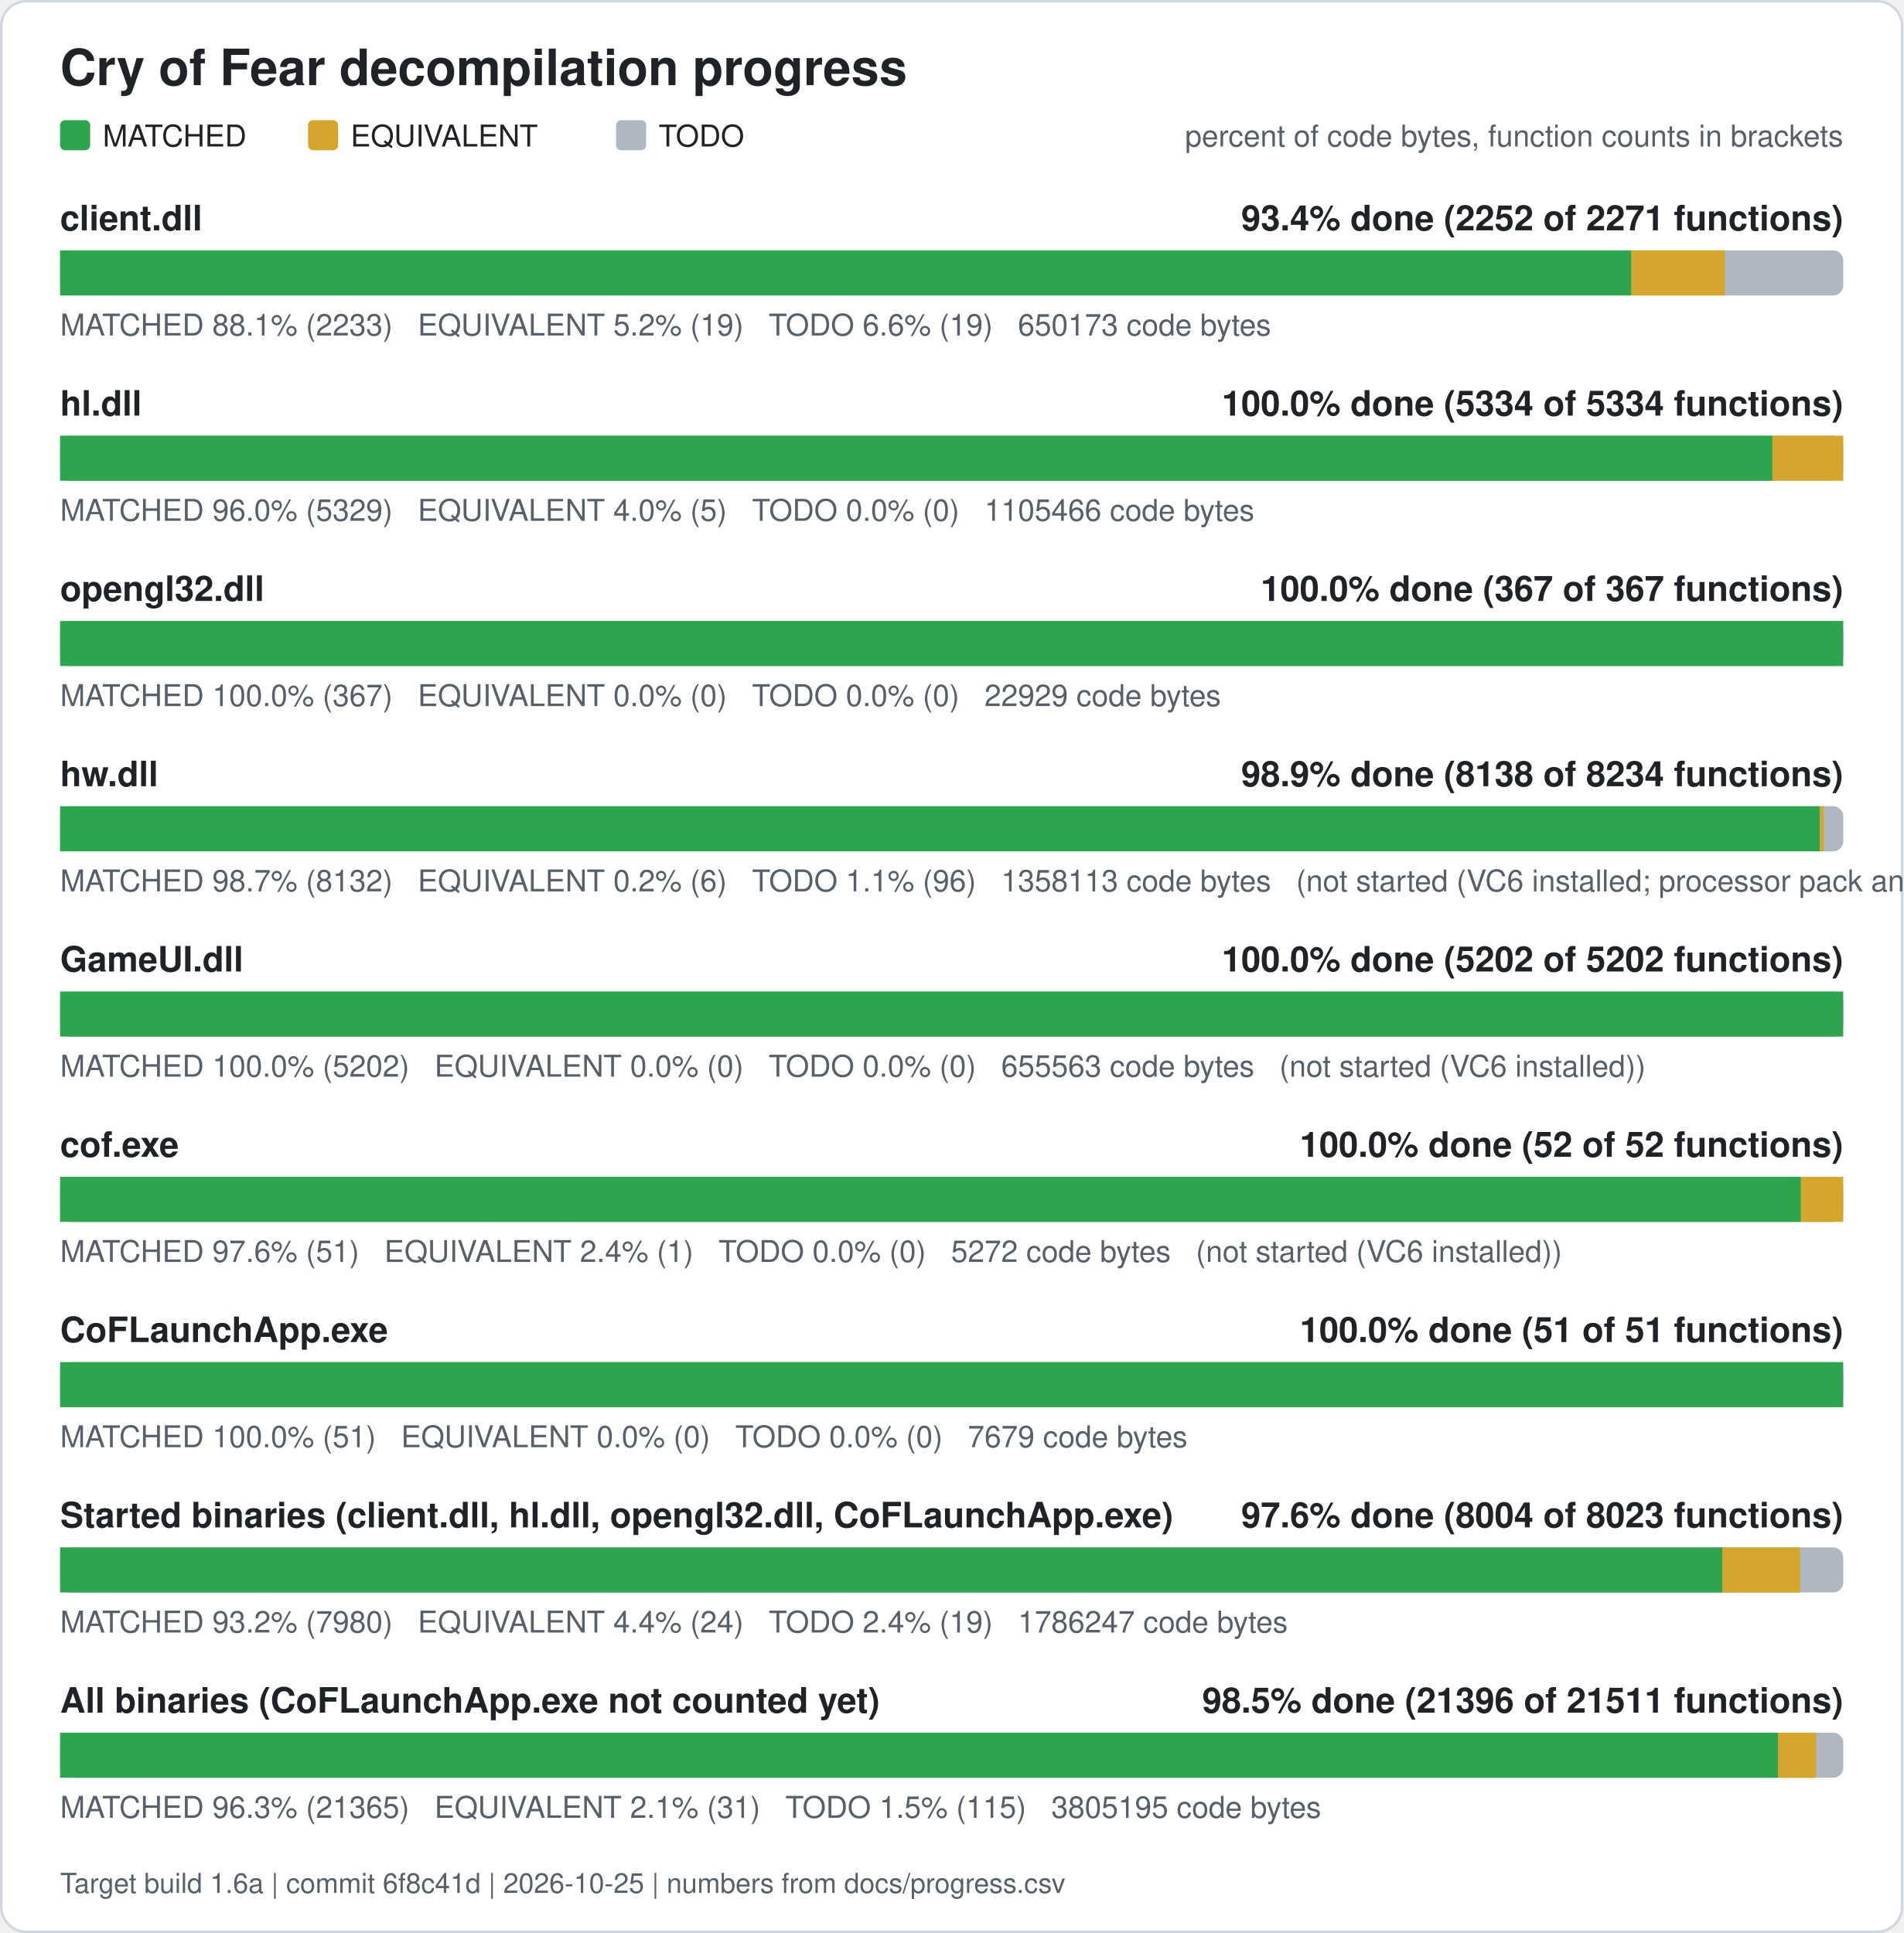
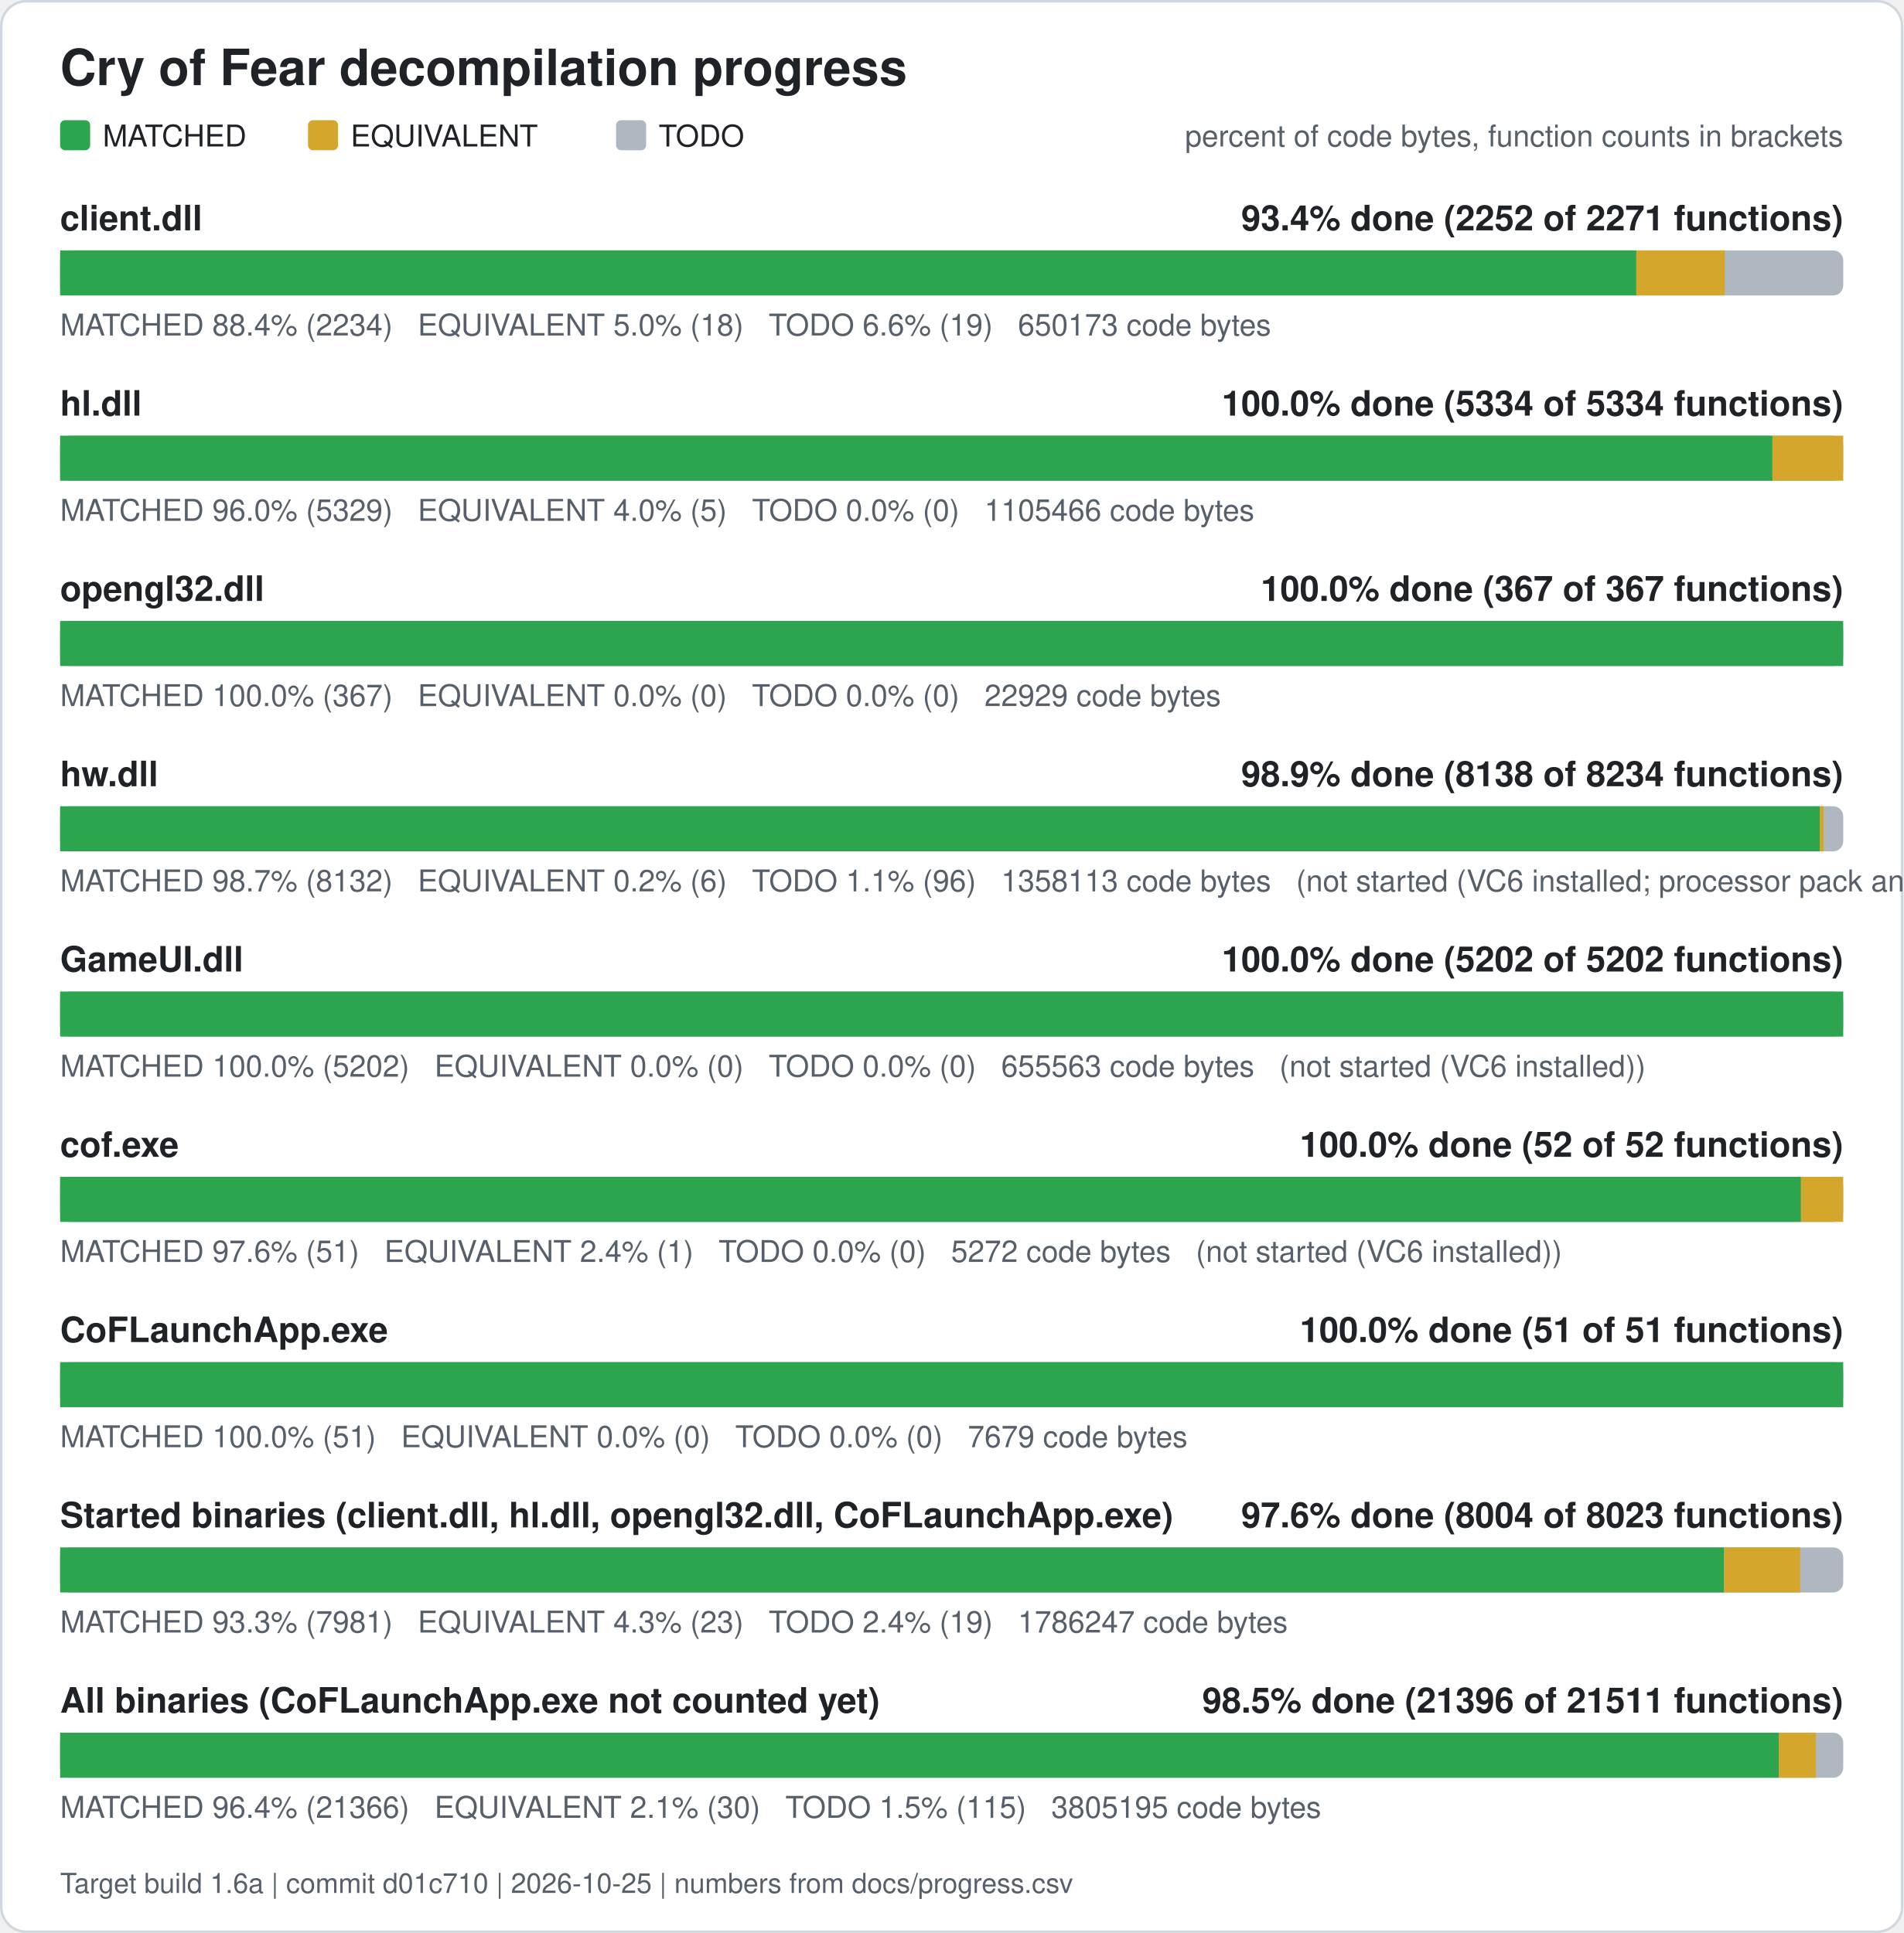
<svg xmlns="http://www.w3.org/2000/svg" width="760" height="772" viewBox="0 0 760 772" role="img" aria-label="Cry of Fear decompilation progress">
  <rect x="0.5" y="0.5" width="759" height="771" rx="10" fill="#ffffff" stroke="#d0d7de" />
  <text x="24" y="34" font-family="Segoe UI, Helvetica, Arial, sans-serif" font-size="20" font-weight="600" fill="#1f2328">Cry of Fear decompilation progress</text>
  <rect x="24" y="48" width="12" height="12" rx="2" fill="#2da44e" />
  <text x="41" y="58.5" font-family="Segoe UI, Helvetica, Arial, sans-serif" font-size="12" fill="#1f2328">MATCHED</text>
  <rect x="123" y="48" width="12" height="12" rx="2" fill="#d4a72c" />
  <text x="140" y="58.5" font-family="Segoe UI, Helvetica, Arial, sans-serif" font-size="12" fill="#1f2328">EQUIVALENT</text>
  <rect x="246" y="48" width="12" height="12" rx="2" fill="#afb8c1" />
  <text x="263" y="58.5" font-family="Segoe UI, Helvetica, Arial, sans-serif" font-size="12" fill="#1f2328">TODO</text>
  <text x="736" y="58.5" font-family="Segoe UI, Helvetica, Arial, sans-serif" font-size="12" fill="#57606a" text-anchor="end">percent of code bytes, function counts in brackets</text>
  <text x="24" y="92" font-family="Segoe UI, Helvetica, Arial, sans-serif" font-size="14" font-weight="600" fill="#1f2328">client.dll</text>
  <text x="736" y="92" font-family="Segoe UI, Helvetica, Arial, sans-serif" font-size="14" font-weight="600" fill="#1f2328" text-anchor="end">93.4% done (2252 of 2271 functions)</text>
  <rect x="24" y="100" width="712" height="18" rx="4" fill="#afb8c1" />
-   <rect x="24.00" y="100" width="627.41" height="18" fill="#2da44e" />
-   <rect x="651.41" y="100" width="37.30" height="18" fill="#d4a72c" />
-   <text x="24" y="134" font-family="Segoe UI, Helvetica, Arial, sans-serif" font-size="12" fill="#57606a" xml:space="preserve">MATCHED 88.1% (2233)   EQUIVALENT 5.2% (19)   TODO 6.6% (19)   650173 code bytes</text>
+   <rect x="24.00" y="100" width="629.38" height="18" fill="#2da44e" />
+   <rect x="653.38" y="100" width="35.33" height="18" fill="#d4a72c" />
+   <text x="24" y="134" font-family="Segoe UI, Helvetica, Arial, sans-serif" font-size="12" fill="#57606a" xml:space="preserve">MATCHED 88.4% (2234)   EQUIVALENT 5.0% (18)   TODO 6.6% (19)   650173 code bytes</text>
  <text x="24" y="166" font-family="Segoe UI, Helvetica, Arial, sans-serif" font-size="14" font-weight="600" fill="#1f2328">hl.dll</text>
  <text x="736" y="166" font-family="Segoe UI, Helvetica, Arial, sans-serif" font-size="14" font-weight="600" fill="#1f2328" text-anchor="end">100.0% done (5334 of 5334 functions)</text>
  <rect x="24" y="174" width="712" height="18" rx="4" fill="#afb8c1" />
  <rect x="24.00" y="174" width="683.73" height="18" fill="#2da44e" />
  <rect x="707.73" y="174" width="28.27" height="18" fill="#d4a72c" />
  <text x="24" y="208" font-family="Segoe UI, Helvetica, Arial, sans-serif" font-size="12" fill="#57606a" xml:space="preserve">MATCHED 96.0% (5329)   EQUIVALENT 4.0% (5)   TODO 0.0% (0)   1105466 code bytes</text>
  <text x="24" y="240" font-family="Segoe UI, Helvetica, Arial, sans-serif" font-size="14" font-weight="600" fill="#1f2328">opengl32.dll</text>
  <text x="736" y="240" font-family="Segoe UI, Helvetica, Arial, sans-serif" font-size="14" font-weight="600" fill="#1f2328" text-anchor="end">100.0% done (367 of 367 functions)</text>
  <rect x="24" y="248" width="712" height="18" rx="4" fill="#afb8c1" />
  <rect x="24.00" y="248" width="712.00" height="18" fill="#2da44e" />
  <text x="24" y="282" font-family="Segoe UI, Helvetica, Arial, sans-serif" font-size="12" fill="#57606a" xml:space="preserve">MATCHED 100.0% (367)   EQUIVALENT 0.0% (0)   TODO 0.0% (0)   22929 code bytes</text>
  <text x="24" y="314" font-family="Segoe UI, Helvetica, Arial, sans-serif" font-size="14" font-weight="600" fill="#1f2328">hw.dll</text>
  <text x="736" y="314" font-family="Segoe UI, Helvetica, Arial, sans-serif" font-size="14" font-weight="600" fill="#1f2328" text-anchor="end">98.9% done (8138 of 8234 functions)</text>
  <rect x="24" y="322" width="712" height="18" rx="4" fill="#afb8c1" />
  <rect x="24.00" y="322" width="702.63" height="18" fill="#2da44e" />
  <rect x="726.63" y="322" width="1.57" height="18" fill="#d4a72c" />
  <text x="24" y="356" font-family="Segoe UI, Helvetica, Arial, sans-serif" font-size="12" fill="#57606a" xml:space="preserve">MATCHED 98.7% (8132)   EQUIVALENT 0.2% (6)   TODO 1.1% (96)   1358113 code bytes   (not started (VC6 installed; processor pack and VS 2005 objects need those compilers))</text>
  <text x="24" y="388" font-family="Segoe UI, Helvetica, Arial, sans-serif" font-size="14" font-weight="600" fill="#1f2328">GameUI.dll</text>
  <text x="736" y="388" font-family="Segoe UI, Helvetica, Arial, sans-serif" font-size="14" font-weight="600" fill="#1f2328" text-anchor="end">100.0% done (5202 of 5202 functions)</text>
  <rect x="24" y="396" width="712" height="18" rx="4" fill="#afb8c1" />
  <rect x="24.00" y="396" width="712.00" height="18" fill="#2da44e" />
  <text x="24" y="430" font-family="Segoe UI, Helvetica, Arial, sans-serif" font-size="12" fill="#57606a" xml:space="preserve">MATCHED 100.0% (5202)   EQUIVALENT 0.0% (0)   TODO 0.0% (0)   655563 code bytes   (not started (VC6 installed))</text>
  <text x="24" y="462" font-family="Segoe UI, Helvetica, Arial, sans-serif" font-size="14" font-weight="600" fill="#1f2328">cof.exe</text>
  <text x="736" y="462" font-family="Segoe UI, Helvetica, Arial, sans-serif" font-size="14" font-weight="600" fill="#1f2328" text-anchor="end">100.0% done (52 of 52 functions)</text>
  <rect x="24" y="470" width="712" height="18" rx="4" fill="#afb8c1" />
  <rect x="24.00" y="470" width="695.12" height="18" fill="#2da44e" />
  <rect x="719.12" y="470" width="16.88" height="18" fill="#d4a72c" />
  <text x="24" y="504" font-family="Segoe UI, Helvetica, Arial, sans-serif" font-size="12" fill="#57606a" xml:space="preserve">MATCHED 97.6% (51)   EQUIVALENT 2.4% (1)   TODO 0.0% (0)   5272 code bytes   (not started (VC6 installed))</text>
  <text x="24" y="536" font-family="Segoe UI, Helvetica, Arial, sans-serif" font-size="14" font-weight="600" fill="#1f2328">CoFLaunchApp.exe</text>
  <text x="736" y="536" font-family="Segoe UI, Helvetica, Arial, sans-serif" font-size="14" font-weight="600" fill="#1f2328" text-anchor="end">100.0% done (51 of 51 functions)</text>
  <rect x="24" y="544" width="712" height="18" rx="4" fill="#afb8c1" />
  <rect x="24.00" y="544" width="712.00" height="18" fill="#2da44e" />
  <text x="24" y="578" font-family="Segoe UI, Helvetica, Arial, sans-serif" font-size="12" fill="#57606a" xml:space="preserve">MATCHED 100.0% (51)   EQUIVALENT 0.0% (0)   TODO 0.0% (0)   7679 code bytes</text>
  <text x="24" y="610" font-family="Segoe UI, Helvetica, Arial, sans-serif" font-size="14" font-weight="600" fill="#1f2328">Started binaries (client.dll, hl.dll, opengl32.dll, CoFLaunchApp.exe)</text>
  <text x="736" y="610" font-family="Segoe UI, Helvetica, Arial, sans-serif" font-size="14" font-weight="600" fill="#1f2328" text-anchor="end">97.6% done (8004 of 8023 functions)</text>
  <rect x="24" y="618" width="712" height="18" rx="4" fill="#afb8c1" />
-   <rect x="24.00" y="618" width="663.71" height="18" fill="#2da44e" />
-   <rect x="687.71" y="618" width="31.07" height="18" fill="#d4a72c" />
-   <text x="24" y="652" font-family="Segoe UI, Helvetica, Arial, sans-serif" font-size="12" fill="#57606a" xml:space="preserve">MATCHED 93.2% (7980)   EQUIVALENT 4.4% (24)   TODO 2.4% (19)   1786247 code bytes</text>
+   <rect x="24.00" y="618" width="664.43" height="18" fill="#2da44e" />
+   <rect x="688.43" y="618" width="30.36" height="18" fill="#d4a72c" />
+   <text x="24" y="652" font-family="Segoe UI, Helvetica, Arial, sans-serif" font-size="12" fill="#57606a" xml:space="preserve">MATCHED 93.3% (7981)   EQUIVALENT 4.3% (23)   TODO 2.4% (19)   1786247 code bytes</text>
  <text x="24" y="684" font-family="Segoe UI, Helvetica, Arial, sans-serif" font-size="14" font-weight="600" fill="#1f2328">All binaries (CoFLaunchApp.exe not counted yet)</text>
  <text x="736" y="684" font-family="Segoe UI, Helvetica, Arial, sans-serif" font-size="14" font-weight="600" fill="#1f2328" text-anchor="end">98.5% done (21396 of 21511 functions)</text>
  <rect x="24" y="692" width="712" height="18" rx="4" fill="#afb8c1" />
-   <rect x="24.00" y="692" width="685.97" height="18" fill="#2da44e" />
-   <rect x="709.97" y="692" width="15.17" height="18" fill="#d4a72c" />
-   <text x="24" y="726" font-family="Segoe UI, Helvetica, Arial, sans-serif" font-size="12" fill="#57606a" xml:space="preserve">MATCHED 96.3% (21365)   EQUIVALENT 2.1% (31)   TODO 1.5% (115)   3805195 code bytes</text>
-   <text x="24" y="756" font-family="Segoe UI, Helvetica, Arial, sans-serif" font-size="11" fill="#57606a">Target build 1.6a | commit 6f8c41d | 2026-10-25 | numbers from docs/progress.csv</text>
+   <rect x="24.00" y="692" width="686.30" height="18" fill="#2da44e" />
+   <rect x="710.30" y="692" width="14.83" height="18" fill="#d4a72c" />
+   <text x="24" y="726" font-family="Segoe UI, Helvetica, Arial, sans-serif" font-size="12" fill="#57606a" xml:space="preserve">MATCHED 96.4% (21366)   EQUIVALENT 2.1% (30)   TODO 1.5% (115)   3805195 code bytes</text>
+   <text x="24" y="756" font-family="Segoe UI, Helvetica, Arial, sans-serif" font-size="11" fill="#57606a">Target build 1.6a | commit d01c710 | 2026-10-25 | numbers from docs/progress.csv</text>
</svg>
